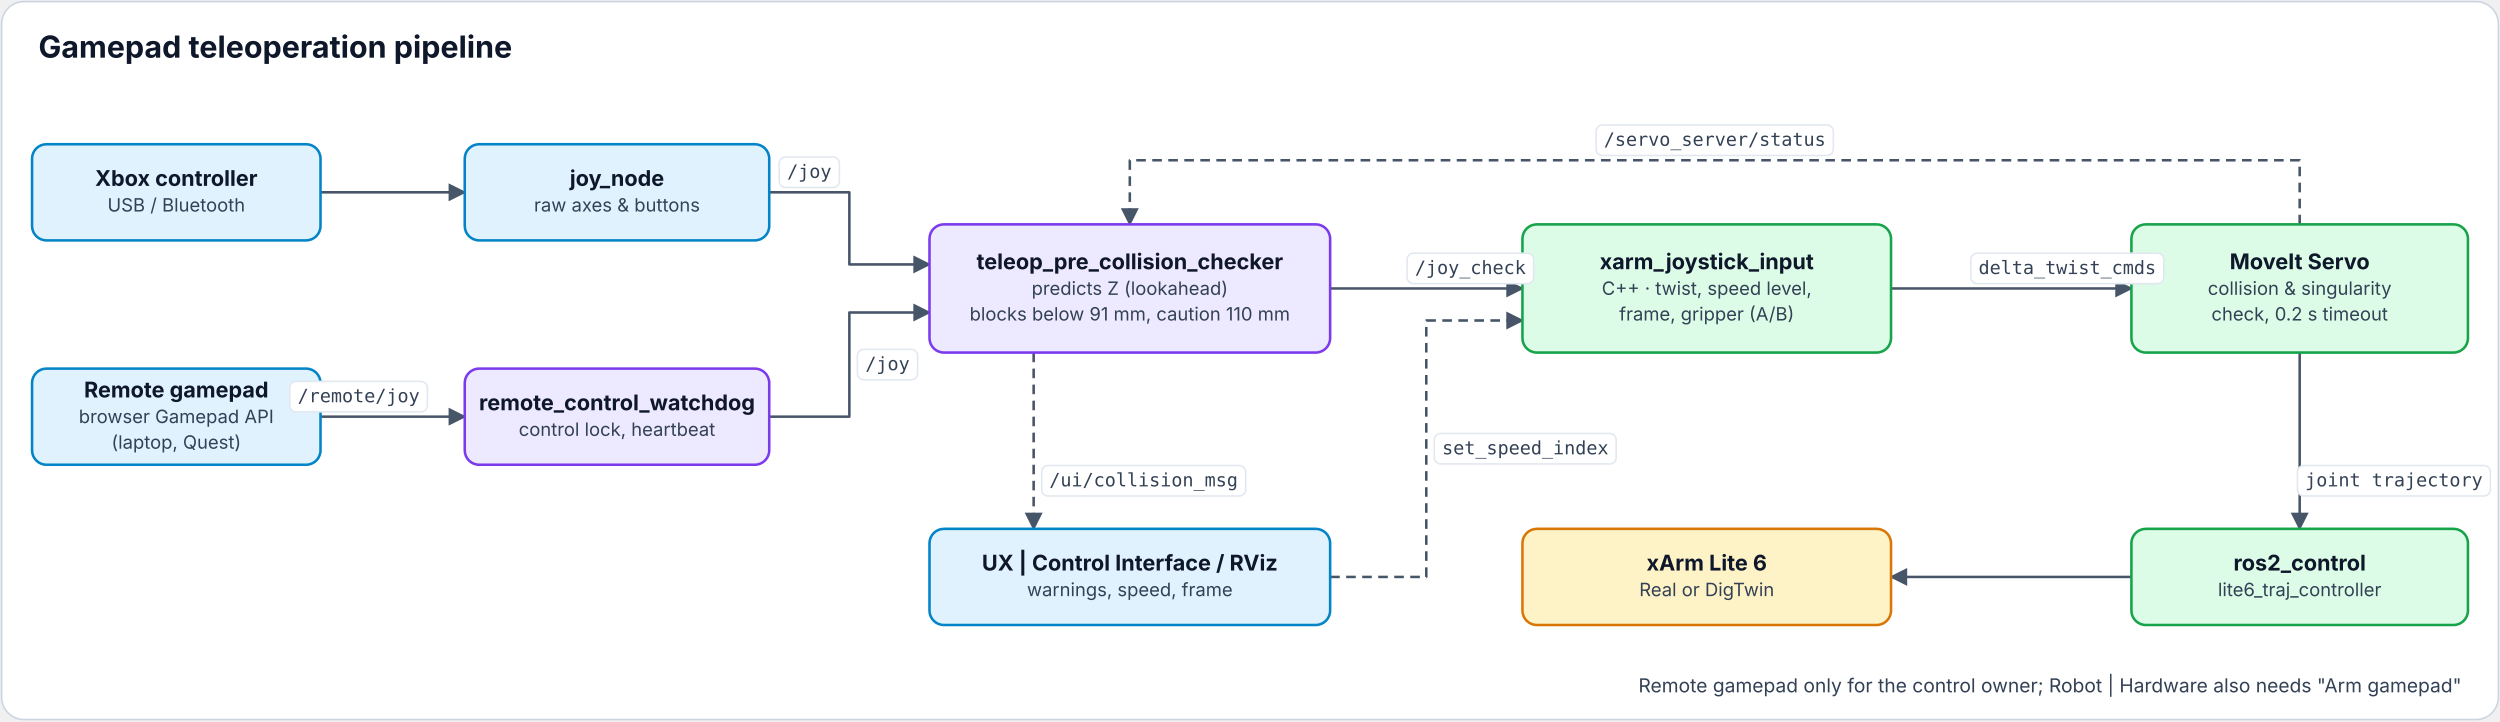
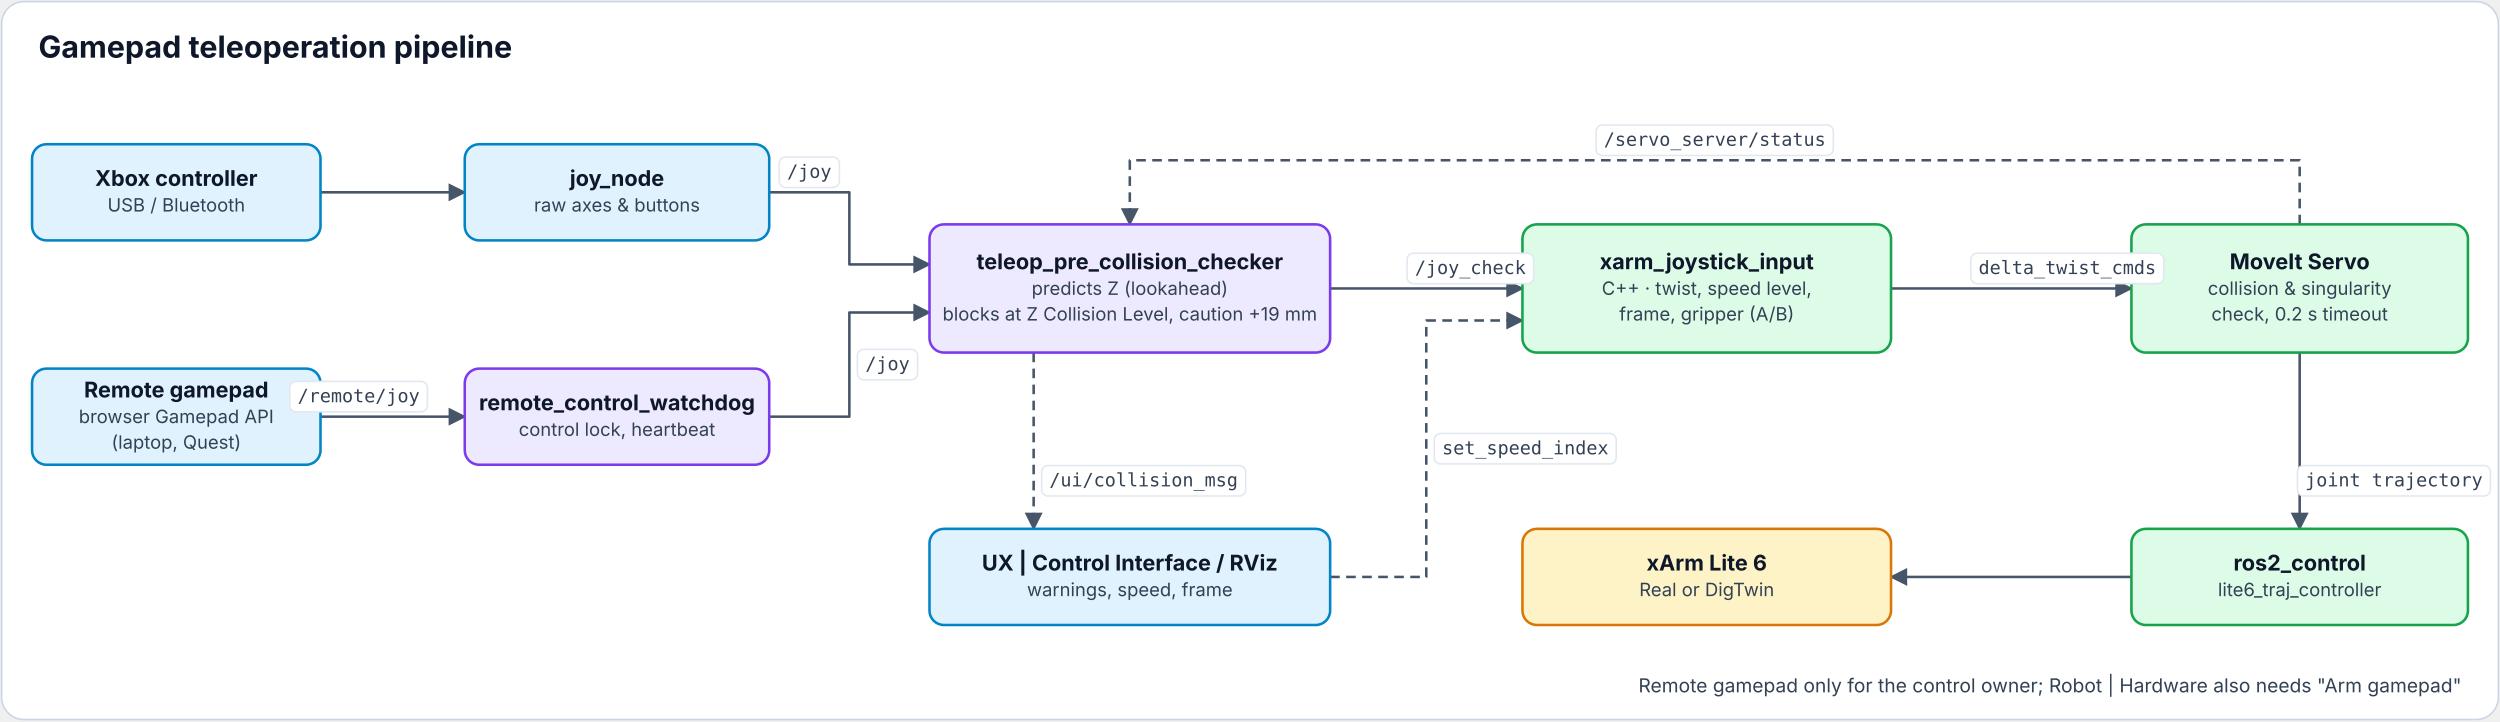
<svg xmlns="http://www.w3.org/2000/svg" viewBox="0 0 1560 450" width="1560" height="450" role="img" aria-label="Gamepad teleoperation pipeline">
  <defs>
    <marker id="a" viewBox="0 0 10 10" refX="9" refY="5" markerWidth="7" markerHeight="7" orient="auto-start-reverse">
      <path d="M0,0 L10,5 L0,10 z" fill="#475569" />
    </marker>
  </defs>
  <rect x="1" y="1" width="1558" height="448" rx="14" fill="#ffffff" stroke="#cbd5e1" />
  <text x="24" y="36" font-family="Inter, Segoe UI, Helvetica, Arial, sans-serif" font-size="19" font-weight="700" fill="#0f172a">Gamepad teleoperation pipeline</text>
  <path d="M200.0,120.0 L247.5,120.0 L290.0,120.0" fill="none" stroke="#475569" stroke-width="1.6" stroke-linejoin="round" marker-end="url(#a)" />
  <path d="M480.0,120.0 L530.0,120.0 L530.0,165.0 L580.0,165.0" fill="none" stroke="#475569" stroke-width="1.6" stroke-linejoin="round" marker-end="url(#a)" />
  <path d="M200.0,260.0 L247.5,260.0 L290.0,260.0" fill="none" stroke="#475569" stroke-width="1.6" stroke-linejoin="round" marker-end="url(#a)" />
  <path d="M480.0,260.0 L530.0,260.0 L530.0,195.0 L580.0,195.0" fill="none" stroke="#475569" stroke-width="1.6" stroke-linejoin="round" marker-end="url(#a)" />
  <path d="M830.0,180.0 L885.0,180.0 L950.0,180.0" fill="none" stroke="#475569" stroke-width="1.6" stroke-linejoin="round" marker-end="url(#a)" />
  <path d="M1180.0,180.0 L1250.0,180.0 L1330.0,180.0" fill="none" stroke="#475569" stroke-width="1.6" stroke-linejoin="round" marker-end="url(#a)" />
  <path d="M1435.0,220.0 L1435.0,270.0 L1435.0,330.0" fill="none" stroke="#475569" stroke-width="1.6" stroke-linejoin="round" marker-end="url(#a)" />
  <path d="M1330.0,360.0 L1250.0,360.0 L1180.0,360.0" fill="none" stroke="#475569" stroke-width="1.6" stroke-linejoin="round" marker-end="url(#a)" />
  <path d="M1435.0,140.0 L1435.0,100.0 L705.0,100.0 L705.0,140.0" fill="none" stroke="#475569" stroke-width="1.6" stroke-linejoin="round" stroke-dasharray="6 4" marker-end="url(#a)" />
  <path d="M645.0,220.0 L645.0,270.0 L645.0,330.0" fill="none" stroke="#475569" stroke-width="1.6" stroke-linejoin="round" stroke-dasharray="6 4" marker-end="url(#a)" />
  <path d="M830.0,360.0 L890.0,360.0 L890.0,200.0 L950.0,200.0" fill="none" stroke="#475569" stroke-width="1.6" stroke-linejoin="round" stroke-dasharray="6 4" marker-end="url(#a)" />
  <rect x="20" y="90" width="180" height="60" rx="9" fill="#e0f2fe" stroke="#0284c7" stroke-width="1.6" />
  <text x="110.0" y="116.0" font-family="Inter, Segoe UI, Helvetica, Arial, sans-serif" font-size="13.5" font-weight="700" text-anchor="middle" fill="#0f172a">Xbox controller</text>
  <text x="110.0" y="132.0" font-family="Inter, Segoe UI, Helvetica, Arial, sans-serif" font-size="11.5" text-anchor="middle" fill="#334155">USB / Bluetooth</text>
  <rect x="20" y="230" width="180" height="60" rx="9" fill="#e0f2fe" stroke="#0284c7" stroke-width="1.6" />
  <text x="110.0" y="248.0" font-family="Inter, Segoe UI, Helvetica, Arial, sans-serif" font-size="13.5" font-weight="700" text-anchor="middle" fill="#0f172a">Remote gamepad</text>
  <text x="110.0" y="264.0" font-family="Inter, Segoe UI, Helvetica, Arial, sans-serif" font-size="11.5" text-anchor="middle" fill="#334155">browser Gamepad API</text>
  <text x="110.0" y="280.0" font-family="Inter, Segoe UI, Helvetica, Arial, sans-serif" font-size="11.5" text-anchor="middle" fill="#334155">(laptop, Quest)</text>
  <rect x="290" y="90" width="190" height="60" rx="9" fill="#e0f2fe" stroke="#0284c7" stroke-width="1.6" />
  <text x="385.0" y="116.0" font-family="Inter, Segoe UI, Helvetica, Arial, sans-serif" font-size="13.5" font-weight="700" text-anchor="middle" fill="#0f172a">joy_node</text>
  <text x="385.0" y="132.0" font-family="Inter, Segoe UI, Helvetica, Arial, sans-serif" font-size="11.5" text-anchor="middle" fill="#334155">raw axes &amp; buttons</text>
  <rect x="290" y="230" width="190" height="60" rx="9" fill="#ede9fe" stroke="#7c3aed" stroke-width="1.6" />
  <text x="385.0" y="256.0" font-family="Inter, Segoe UI, Helvetica, Arial, sans-serif" font-size="13.5" font-weight="700" text-anchor="middle" fill="#0f172a">remote_control_watchdog</text>
  <text x="385.0" y="272.0" font-family="Inter, Segoe UI, Helvetica, Arial, sans-serif" font-size="11.5" text-anchor="middle" fill="#334155">control lock, heartbeat</text>
  <rect x="580" y="140" width="250" height="80" rx="9" fill="#ede9fe" stroke="#7c3aed" stroke-width="1.6" />
  <text x="705.0" y="168.0" font-family="Inter, Segoe UI, Helvetica, Arial, sans-serif" font-size="13.5" font-weight="700" text-anchor="middle" fill="#0f172a">teleop_pre_collision_checker</text>
  <text x="705.0" y="184.0" font-family="Inter, Segoe UI, Helvetica, Arial, sans-serif" font-size="11.5" text-anchor="middle" fill="#334155">predicts Z (lookahead)</text>
-   <text x="705.0" y="200.0" font-family="Inter, Segoe UI, Helvetica, Arial, sans-serif" font-size="11.5" text-anchor="middle" fill="#334155">blocks below 91 mm, caution 110 mm</text>
+   <text x="705.0" y="200.0" font-family="Inter, Segoe UI, Helvetica, Arial, sans-serif" font-size="11.5" text-anchor="middle" fill="#334155">blocks at Z Collision Level, caution +19 mm</text>
  <rect x="950" y="140" width="230" height="80" rx="9" fill="#dcfce7" stroke="#16a34a" stroke-width="1.6" />
  <text x="1065.0" y="168.0" font-family="Inter, Segoe UI, Helvetica, Arial, sans-serif" font-size="13.5" font-weight="700" text-anchor="middle" fill="#0f172a">xarm_joystick_input</text>
  <text x="1065.0" y="184.0" font-family="Inter, Segoe UI, Helvetica, Arial, sans-serif" font-size="11.5" text-anchor="middle" fill="#334155">C++ · twist, speed level,</text>
  <text x="1065.0" y="200.0" font-family="Inter, Segoe UI, Helvetica, Arial, sans-serif" font-size="11.5" text-anchor="middle" fill="#334155">frame, gripper (A/B)</text>
  <rect x="1330" y="140" width="210" height="80" rx="9" fill="#dcfce7" stroke="#16a34a" stroke-width="1.6" />
  <text x="1435.0" y="168.0" font-family="Inter, Segoe UI, Helvetica, Arial, sans-serif" font-size="13.5" font-weight="700" text-anchor="middle" fill="#0f172a">MoveIt Servo</text>
  <text x="1435.0" y="184.0" font-family="Inter, Segoe UI, Helvetica, Arial, sans-serif" font-size="11.5" text-anchor="middle" fill="#334155">collision &amp; singularity</text>
  <text x="1435.0" y="200.0" font-family="Inter, Segoe UI, Helvetica, Arial, sans-serif" font-size="11.5" text-anchor="middle" fill="#334155">check, 0.2 s timeout</text>
  <rect x="1330" y="330" width="210" height="60" rx="9" fill="#dcfce7" stroke="#16a34a" stroke-width="1.6" />
  <text x="1435.0" y="356.0" font-family="Inter, Segoe UI, Helvetica, Arial, sans-serif" font-size="13.5" font-weight="700" text-anchor="middle" fill="#0f172a">ros2_control</text>
  <text x="1435.0" y="372.0" font-family="Inter, Segoe UI, Helvetica, Arial, sans-serif" font-size="11.5" text-anchor="middle" fill="#334155">lite6_traj_controller</text>
  <rect x="950" y="330" width="230" height="60" rx="9" fill="#fef3c7" stroke="#d97706" stroke-width="1.6" />
  <text x="1065.0" y="356.0" font-family="Inter, Segoe UI, Helvetica, Arial, sans-serif" font-size="13.5" font-weight="700" text-anchor="middle" fill="#0f172a">xArm Lite 6</text>
  <text x="1065.0" y="372.0" font-family="Inter, Segoe UI, Helvetica, Arial, sans-serif" font-size="11.5" text-anchor="middle" fill="#334155">Real or DigTwin</text>
  <rect x="580" y="330" width="250" height="60" rx="9" fill="#e0f2fe" stroke="#0284c7" stroke-width="1.6" />
  <text x="705.0" y="356.0" font-family="Inter, Segoe UI, Helvetica, Arial, sans-serif" font-size="13.5" font-weight="700" text-anchor="middle" fill="#0f172a">UX | Control Interface / RViz</text>
  <text x="705.0" y="372.0" font-family="Inter, Segoe UI, Helvetica, Arial, sans-serif" font-size="11.5" text-anchor="middle" fill="#334155">warnings, speed, frame</text>
  <rect x="486.2" y="98.0" width="37.6" height="19" rx="4" fill="#ffffff" stroke="#e2e8f0" />
  <text x="505.0" y="111.0" font-family="JetBrains Mono, Consolas, monospace" font-size="11.5" text-anchor="middle" fill="#334155">/joy</text>
  <rect x="180.8" y="238.0" width="85.9" height="19" rx="4" fill="#ffffff" stroke="#e2e8f0" />
  <text x="223.8" y="251.0" font-family="JetBrains Mono, Consolas, monospace" font-size="11.5" text-anchor="middle" fill="#334155">/remote/joy</text>
  <rect x="535.0" y="218.0" width="37.6" height="19" rx="4" fill="#ffffff" stroke="#e2e8f0" />
  <text x="553.8" y="231.0" font-family="JetBrains Mono, Consolas, monospace" font-size="11.5" text-anchor="middle" fill="#334155">/joy</text>
  <rect x="878.0" y="158.0" width="79.0" height="19" rx="4" fill="#ffffff" stroke="#e2e8f0" />
  <text x="917.5" y="171.0" font-family="JetBrains Mono, Consolas, monospace" font-size="11.5" text-anchor="middle" fill="#334155">/joy_check</text>
  <rect x="1229.8" y="158.0" width="120.4" height="19" rx="4" fill="#ffffff" stroke="#e2e8f0" />
  <text x="1290.0" y="171.0" font-family="JetBrains Mono, Consolas, monospace" font-size="11.5" text-anchor="middle" fill="#334155">delta_twist_cmds</text>
  <rect x="1433.6" y="290.5" width="120.4" height="19" rx="4" fill="#ffffff" stroke="#e2e8f0" />
  <text x="1493.8" y="303.5" font-family="JetBrains Mono, Consolas, monospace" font-size="11.5" text-anchor="middle" fill="#334155">joint trajectory</text>
  <rect x="996.0" y="78.0" width="148.0" height="19" rx="4" fill="#ffffff" stroke="#e2e8f0" />
  <text x="1070.0" y="91.0" font-family="JetBrains Mono, Consolas, monospace" font-size="11.5" text-anchor="middle" fill="#334155">/servo_server/status</text>
  <rect x="650.0" y="290.5" width="127.3" height="19" rx="4" fill="#ffffff" stroke="#e2e8f0" />
  <text x="713.6" y="303.5" font-family="JetBrains Mono, Consolas, monospace" font-size="11.5" text-anchor="middle" fill="#334155">/ui/collision_msg</text>
  <rect x="895.0" y="270.5" width="113.5" height="19" rx="4" fill="#ffffff" stroke="#e2e8f0" />
  <text x="951.8" y="283.5" font-family="JetBrains Mono, Consolas, monospace" font-size="11.5" text-anchor="middle" fill="#334155">set_speed_index</text>
  <text x="1536" y="432" font-family="Inter, Segoe UI, Helvetica, Arial, sans-serif" font-size="12" text-anchor="end" fill="#334155">Remote gamepad only for the control owner; Robot | Hardware also needs "Arm gamepad"</text>
</svg>
